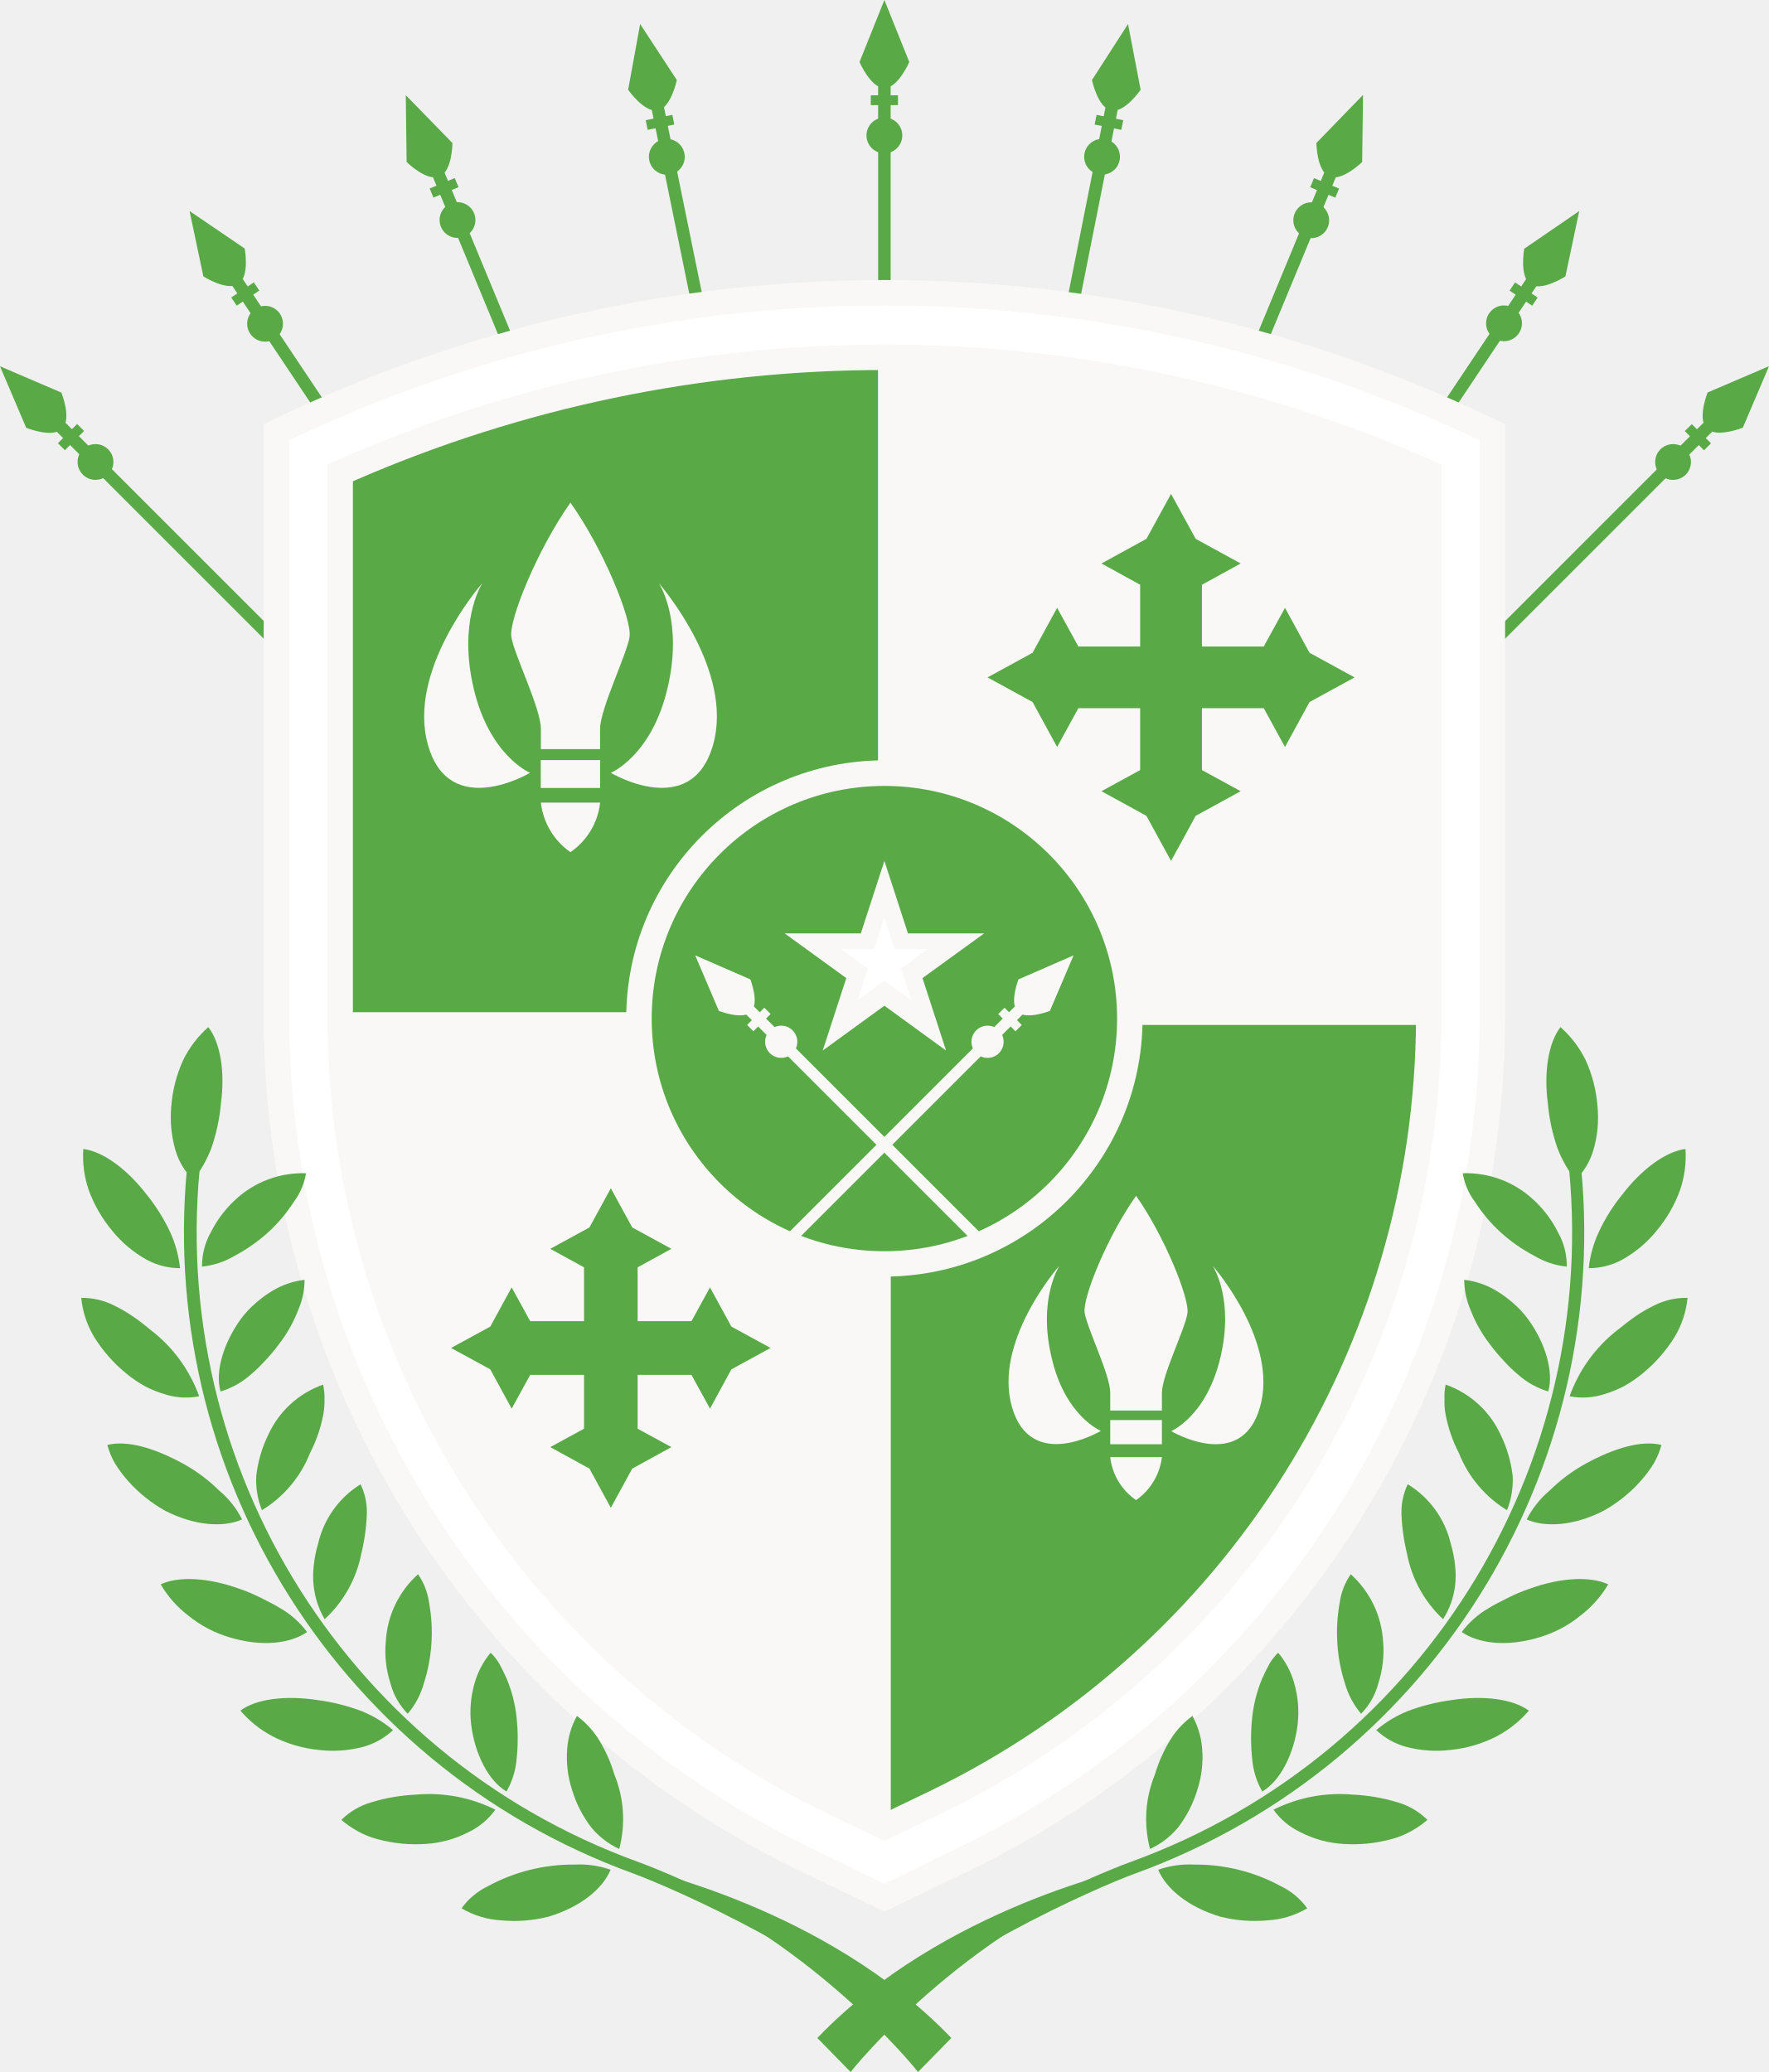
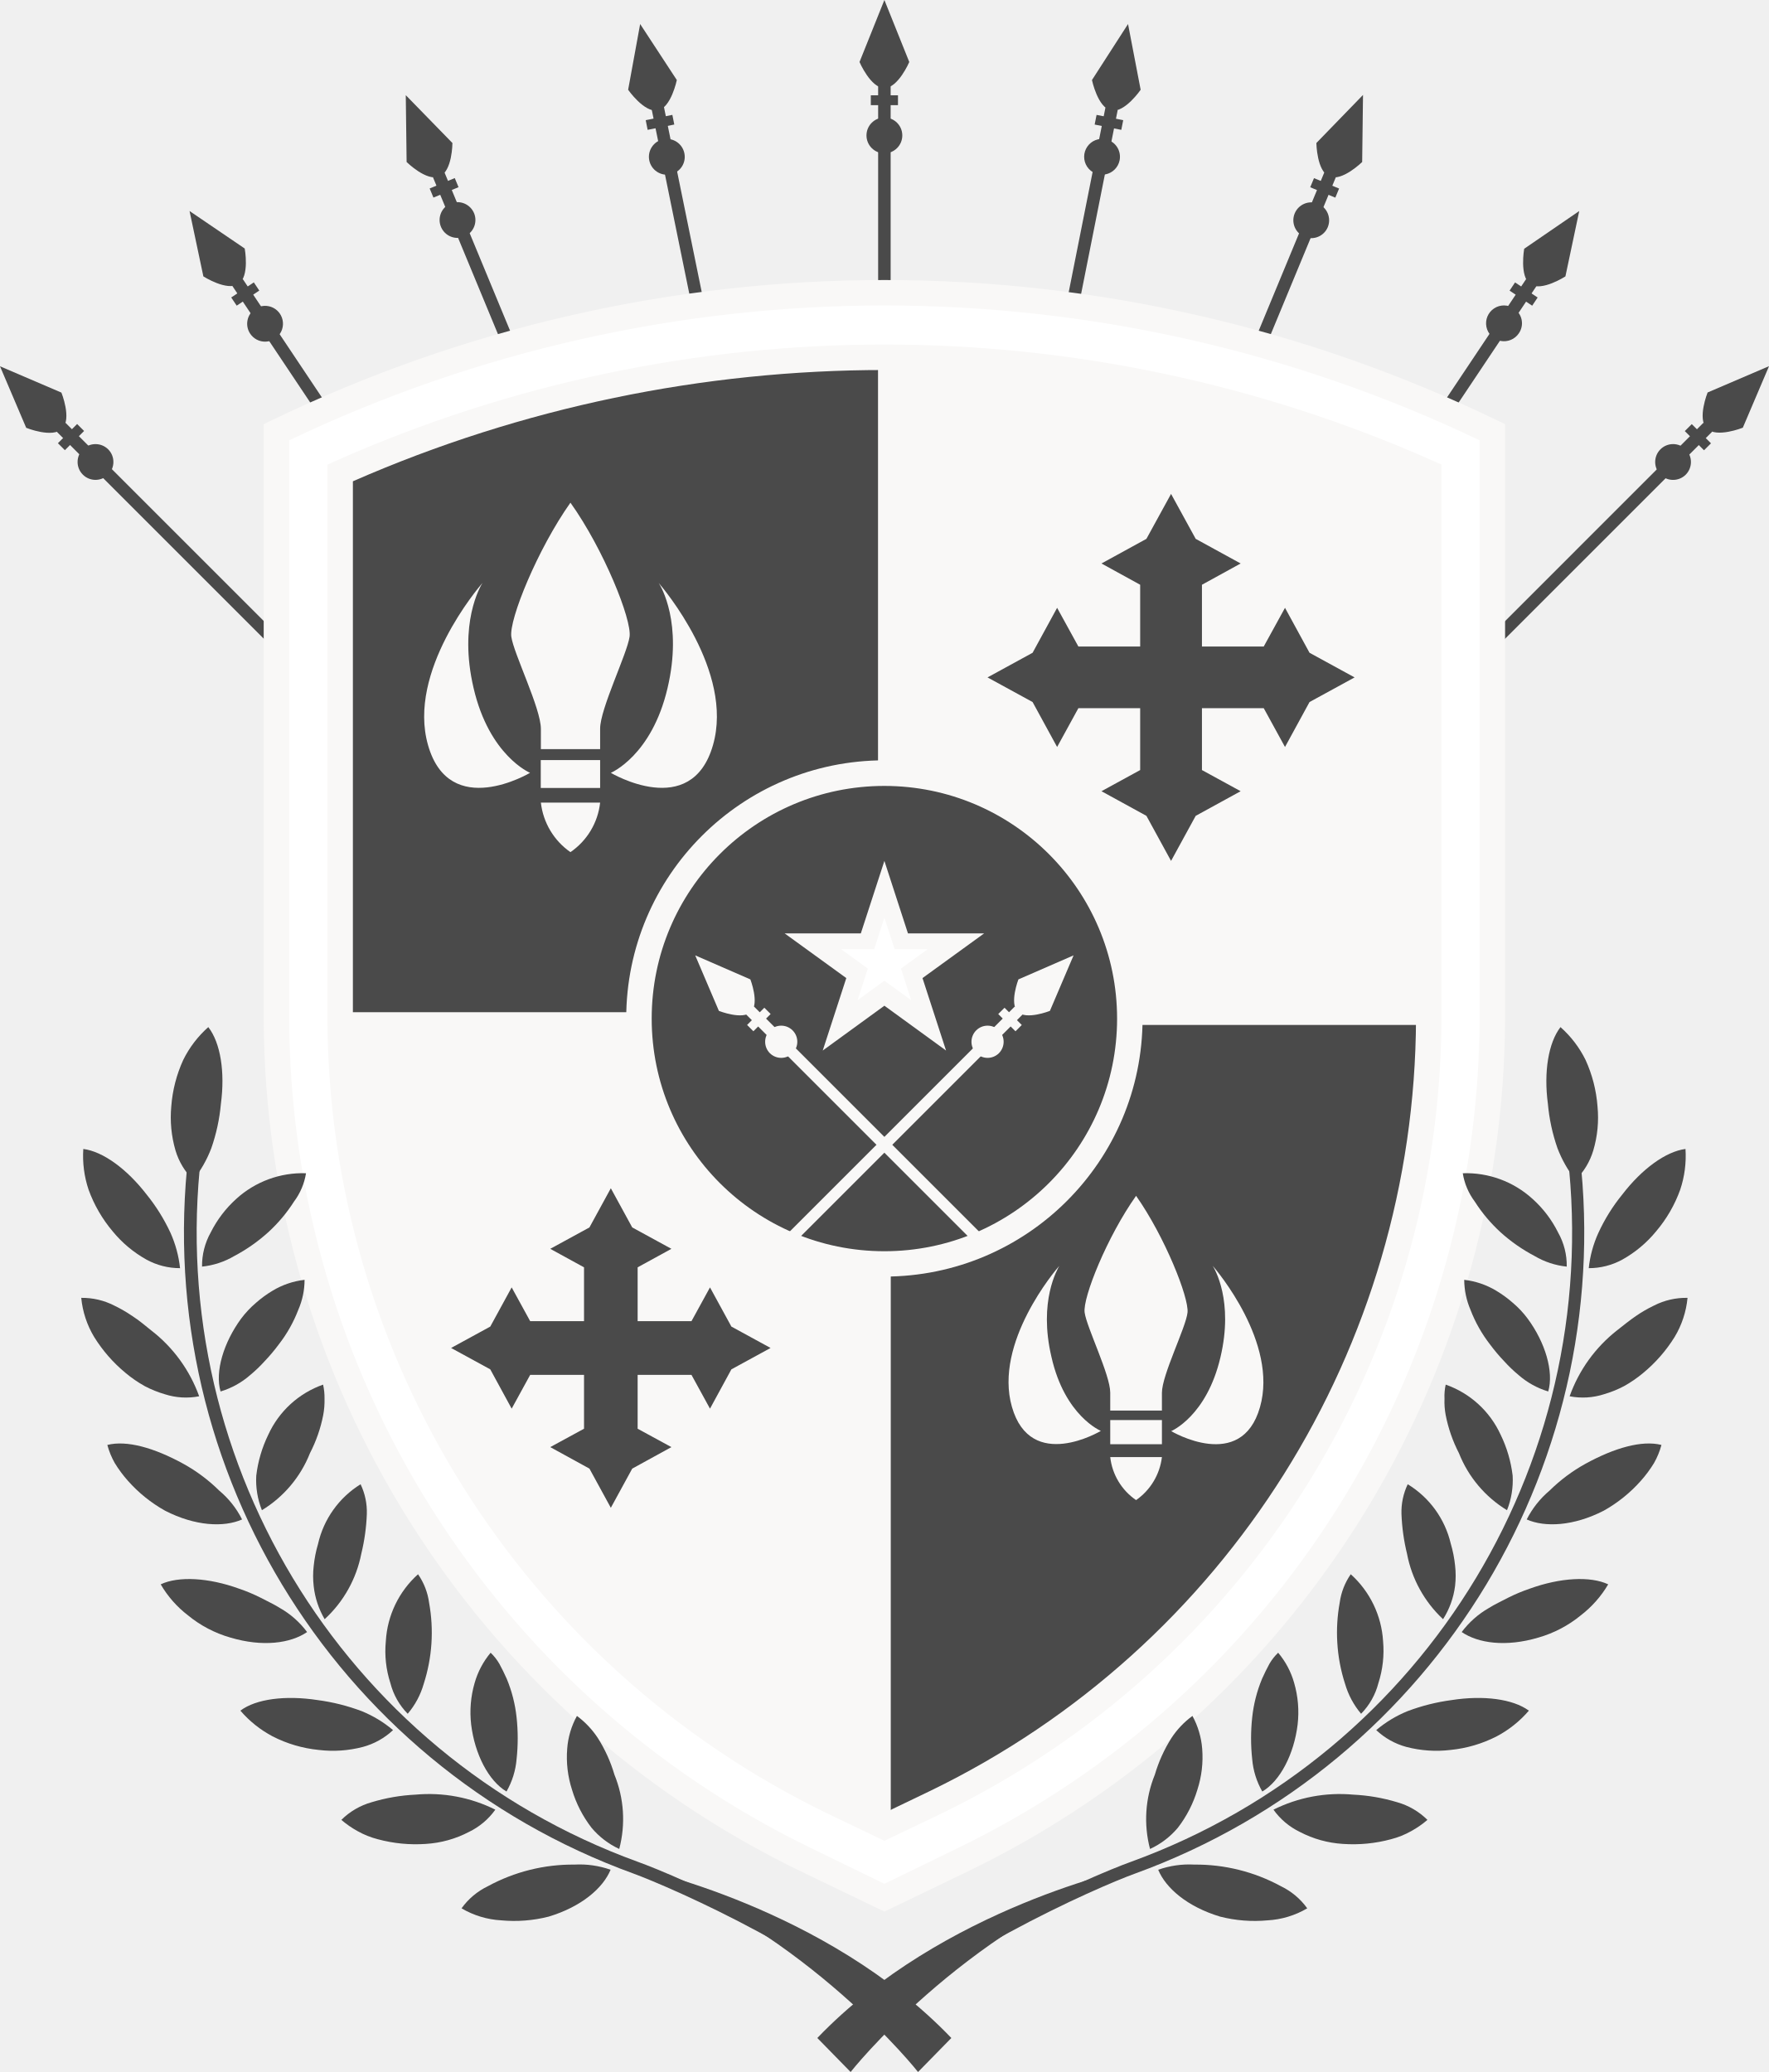
<svg xmlns="http://www.w3.org/2000/svg" viewBox="0 0 147.16 172.42">
  <defs>
-     <style>.cls-1{fill:#59aa46;}.cls-2{fill:#fff;}.cls-3{fill:#f9f8f7;}</style>
+     <style>.cls-1{fill:#4A4A4A;}.cls-2{fill:#fff;}.cls-3{fill:#f9f8f7;}</style>
  </defs>
  <g id="Capa_2" data-name="Capa 2">
    <g id="BACKGROUND">
      <rect class="cls-1" x="73.06" y="7.16" width="1.04" height="30.12" />
      <path class="cls-1" d="M75.07,11.27a1.49,1.49,0,1,1-1.49-1.49A1.49,1.49,0,0,1,75.07,11.27Z" />
      <path class="cls-1" d="M75.65,5.16s-.93,2.17-2.07,2.17-2.07-2.17-2.07-2.17L73.58,0Z" />
      <rect class="cls-1" x="72.45" y="7.93" width="2.26" height="0.82" />
      <rect class="cls-1" x="57.1" y="8.74" width="1.04" height="30.12" transform="matrix(0.98, -0.2, 0.2, 0.98, -3.54, 11.7)" />
      <path class="cls-1" d="M56.94,12.76a1.48,1.48,0,0,1-1.17,1.75,1.49,1.49,0,1,1,1.17-1.75Z" />
      <path class="cls-1" d="M56.31,6.66S55.83,9,54.71,9.19s-2.45-1.72-2.45-1.72l1-5.47Z" />
      <rect class="cls-1" x="53.78" y="9.77" width="2.26" height="0.82" transform="translate(-0.93 10.91) rotate(-11.25)" />
      <rect class="cls-1" x="41.74" y="13.39" width="1.04" height="30.12" transform="translate(-7.67 18.34) rotate(-22.5)" />
      <path class="cls-1" d="M39.45,17.76a1.49,1.49,0,1,1-2-.81A1.5,1.5,0,0,1,39.45,17.76Z" />
      <path class="cls-1" d="M37.64,11.9s0,2.36-1.08,2.79-2.73-1.21-2.73-1.21l-.07-5.56Z" />
      <rect class="cls-1" x="35.82" y="15.22" width="2.26" height="0.82" transform="translate(-3.17 15.33) rotate(-22.5)" />
      <rect class="cls-1" x="27.6" y="20.96" width="1.04" height="30.12" transform="translate(-15.27 21.69) rotate(-33.75)" />
      <path class="cls-1" d="M23.27,26.08a1.49,1.49,0,1,1-2.48,1.65,1.49,1.49,0,0,1,2.48-1.65Z" />
      <path class="cls-1" d="M20.36,20.68s.43,2.32-.52,2.95S16.92,23,16.92,23l-1.15-5.44Z" />
      <rect class="cls-1" x="19.28" y="24.06" width="2.26" height="0.82" transform="translate(-10.16 15.46) rotate(-33.75)" />
      <rect class="cls-1" x="15.2" y="31.13" width="1.04" height="30.12" transform="translate(-28.06 24.64) rotate(-45)" />
      <path class="cls-1" d="M9,37.39a1.49,1.49,0,1,1-2.11,0A1.5,1.5,0,0,1,9,37.39Z" />
      <path class="cls-1" d="M5.11,32.67s.88,2.18.07,3-3-.07-3-.07L0,30.48Z" />
      <rect class="cls-1" x="4.77" y="35.97" width="2.26" height="0.82" transform="translate(-23.99 14.82) rotate(-45)" />
      <rect class="cls-1" x="130.93" y="31.13" width="1.04" height="30.12" transform="translate(71.16 -79.42) rotate(45)" />
      <path class="cls-1" d="M140.25,39.5a1.49,1.49,0,1,1,0-2.11A1.5,1.5,0,0,1,140.25,39.5Z" />
      <path class="cls-1" d="M145,35.59s-2.19.88-3,.07.07-3,.07-3l5.11-2.19Z" />
      <rect class="cls-1" x="140.13" y="35.97" width="2.26" height="0.82" transform="translate(67.1 -89.23) rotate(45)" />
      <rect class="cls-1" x="118.53" y="20.96" width="1.04" height="30.12" transform="translate(40.07 -60.07) rotate(33.75)" />
      <path class="cls-1" d="M126.37,27.73a1.49,1.49,0,1,1-.41-2.06A1.47,1.47,0,0,1,126.37,27.73Z" />
      <path class="cls-1" d="M130.24,23s-2,1.29-2.92.65-.51-2.95-.51-2.95l4.58-3.14Z" />
      <rect class="cls-1" x="125.63" y="24.06" width="2.26" height="0.82" transform="translate(34.96 -66.3) rotate(33.75)" />
      <rect class="cls-1" x="104.38" y="13.39" width="1.04" height="30.12" transform="translate(18.87 -37.97) rotate(22.5)" />
      <path class="cls-1" d="M110.47,18.9a1.49,1.49,0,1,1-.81-1.95A1.5,1.5,0,0,1,110.47,18.9Z" />
      <path class="cls-1" d="M113.33,13.48s-1.68,1.65-2.73,1.21-1.08-2.79-1.08-2.79l3.88-4Z" />
      <rect class="cls-1" x="109.08" y="15.22" width="2.26" height="0.82" transform="translate(14.37 -40.98) rotate(22.5)" />
      <rect class="cls-1" x="89.03" y="8.74" width="1.04" height="30.12" transform="translate(6.36 -17.01) rotate(11.25)" />
      <path class="cls-1" d="M93.15,13.34A1.49,1.49,0,1,1,92,11.59,1.49,1.49,0,0,1,93.15,13.34Z" />
      <path class="cls-1" d="M94.9,7.47s-1.33,1.94-2.45,1.72-1.6-2.53-1.6-2.53l3-4.66Z" />
      <rect class="cls-1" x="91.13" y="9.77" width="2.26" height="0.82" transform="translate(3.76 -17.8) rotate(11.25)" />
      <path class="cls-2" d="M23,36h0V84.76h0a77.63,77.63,0,0,0,44,70l6.62,3.18,6.62-3.18a77.63,77.63,0,0,0,44-69.95h0V36h0A116.59,116.59,0,0,0,23,36Z" />
      <path class="cls-3" d="M73.58,159.07l-7.08-3.41a79.11,79.11,0,0,1-44.56-70.9V35.3l.6-.29a117.11,117.11,0,0,1,102.08,0l.6.29V84.76a79.11,79.11,0,0,1-44.56,70.9ZM24.06,36.64V84.76a77,77,0,0,0,43.36,69l6.16,3,6.16-3a77,77,0,0,0,43.36-69V36.64A114.89,114.89,0,0,0,24.06,36.64Z" />
      <path class="cls-1" d="M69.25,149.93A72.72,72.72,0,0,1,28.3,84.76V39.35a111.37,111.37,0,0,1,90.56,0V84.76a72.72,72.72,0,0,1-40.95,65.17L73.58,152Z" />
      <path class="cls-1" d="M70.45,170.42l-.77-.73c7.25-7.59,21.12-13.58,24.44-14.77a55.73,55.73,0,0,0,36.15-60l1-.14a56.78,56.78,0,0,1-36.84,61.13C91.41,157,77.49,163.06,70.45,170.42Z" />
      <path class="cls-1" d="M108.76,158.8a7.28,7.28,0,0,1-3.3,1,11.61,11.61,0,0,1-3.95-.31c-2.72-.82-4.52-2.37-5.15-3.9a7.76,7.76,0,0,1,3-.43,14.8,14.8,0,0,1,7.21,1.8A5.78,5.78,0,0,1,108.76,158.8Z" />
      <path class="cls-1" d="M99.21,142.79a7.06,7.06,0,0,0-1.75,1.84,12,12,0,0,0-1.38,3.05,9.77,9.77,0,0,0-.4,6.18A6.63,6.63,0,0,0,98,152.09a9.73,9.73,0,0,0,1.62-3.16,8.79,8.79,0,0,0,.4-3.41A6.81,6.81,0,0,0,99.21,142.79Z" />
      <path class="cls-1" d="M118.76,151.44a7.93,7.93,0,0,1-1.34.93,6.94,6.94,0,0,1-1.69.68,12.09,12.09,0,0,1-4,.39,8.92,8.92,0,0,1-3.59-1,5.77,5.77,0,0,1-2.19-1.85,12.34,12.34,0,0,1,6.64-1.25,15.13,15.13,0,0,1,3.65.63A5.82,5.82,0,0,1,118.76,151.44Z" />
      <path class="cls-1" d="M106.34,137.53a4.12,4.12,0,0,0-.73.93c-.21.38-.41.8-.61,1.24a11.55,11.55,0,0,0-.82,3.22,16.09,16.09,0,0,0,0,3.46,6.51,6.51,0,0,0,.84,2.7c1.49-.88,2.64-3.11,2.94-5.57a8.77,8.77,0,0,0-.29-3.47A6.69,6.69,0,0,0,106.34,137.53Z" />
      <path class="cls-1" d="M127.2,142.35a9.19,9.19,0,0,1-2.68,2.14,10.74,10.74,0,0,1-3.84,1.13,9.83,9.83,0,0,1-3.67-.25,5.92,5.92,0,0,1-2.51-1.4,9.67,9.67,0,0,1,2.61-1.58,16.55,16.55,0,0,1,3.67-.92C123.41,141.06,125.86,141.37,127.2,142.35Z" />
      <path class="cls-1" d="M112.38,131a5.42,5.42,0,0,0-.92,2.37,13.86,13.86,0,0,0-.2,3.31,13.72,13.72,0,0,0,.65,3.45,6.78,6.78,0,0,0,1.33,2.48,5.63,5.63,0,0,0,1.44-2.55,8.79,8.79,0,0,0,.39-3.49A8.15,8.15,0,0,0,112.38,131Z" />
      <path class="cls-1" d="M133.8,131.84a9.06,9.06,0,0,1-2.28,2.58,9.82,9.82,0,0,1-3.53,1.85c-2.69.8-5,.48-6.38-.46a7.44,7.44,0,0,1,2.26-2c.49-.31,1.06-.57,1.61-.86a13.94,13.94,0,0,1,1.79-.75C129.81,131.28,132.31,131.14,133.8,131.84Z" />
      <path class="cls-1" d="M117.12,123.51a5.36,5.36,0,0,0-.52,2.48,16.52,16.52,0,0,0,.46,3.3,10,10,0,0,0,3,5.45,6.72,6.72,0,0,0,1-2.77,7.34,7.34,0,0,0,0-1.7,9.93,9.93,0,0,0-.36-1.82A7.9,7.9,0,0,0,117.12,123.51Z" />
      <path class="cls-1" d="M138.23,120.24a6.42,6.42,0,0,1-.62,1.51,10.32,10.32,0,0,1-1.09,1.47,11.87,11.87,0,0,1-3.09,2.49c-2.51,1.29-4.9,1.4-6.41.73a7.65,7.65,0,0,1,1.9-2.4,13.64,13.64,0,0,1,3-2.24C134.33,120.48,136.61,119.83,138.23,120.24Z" />
      <path class="cls-1" d="M120.28,115.22a4.48,4.48,0,0,0-.1,1.18,5.9,5.9,0,0,0,.1,1.36,11.83,11.83,0,0,0,1.1,3.16,9.75,9.75,0,0,0,4,4.75,6.74,6.74,0,0,0,.47-2.87,10.61,10.61,0,0,0-1-3.41A7.9,7.9,0,0,0,120.28,115.22Z" />
      <path class="cls-1" d="M140.4,108a7.73,7.73,0,0,1-1.07,3.25,12.26,12.26,0,0,1-2.62,3,10.18,10.18,0,0,1-1.6,1.1,9,9,0,0,1-1.66.67,5.72,5.72,0,0,1-2.86.17,12.16,12.16,0,0,1,3.95-5.49c.54-.43,1.05-.83,1.55-1.18a11.41,11.41,0,0,1,1.52-.88A5.85,5.85,0,0,1,140.4,108Z" />
      <path class="cls-1" d="M121.82,106.5a6.46,6.46,0,0,0,.52,2.49,11.26,11.26,0,0,0,1.63,2.89,14.77,14.77,0,0,0,1.18,1.4,11.54,11.54,0,0,0,1.19,1.14,6.67,6.67,0,0,0,2.47,1.37c.48-1.65-.25-4.08-1.71-6.06a7.76,7.76,0,0,0-1.24-1.32,9.25,9.25,0,0,0-1.37-1A6.61,6.61,0,0,0,121.82,106.5Z" />
      <path class="cls-1" d="M140.23,95.61a8.85,8.85,0,0,1-.44,3.39,11.19,11.19,0,0,1-2,3.46,9.84,9.84,0,0,1-2.82,2.36,5.8,5.8,0,0,1-2.79.71,9.5,9.5,0,0,1,.8-2.93,14.86,14.86,0,0,1,2-3.21C136.6,97.28,138.59,95.82,140.23,95.61Z" />
      <path class="cls-1" d="M129.83,85.47a8.94,8.94,0,0,1,2.08,2.72,11.32,11.32,0,0,1,1,3.88,9.63,9.63,0,0,1-.35,3.66,5.74,5.74,0,0,1-1.48,2.46,10,10,0,0,1-1.5-2.64,15.36,15.36,0,0,1-.8-3.71C128.43,89.21,128.82,86.78,129.83,85.47Z" />
      <path class="cls-1" d="M121.7,97.63a5.33,5.33,0,0,0,1,2.36,12.76,12.76,0,0,0,2.12,2.53,13.71,13.71,0,0,0,2.86,2,6.55,6.55,0,0,0,2.67.88,5.57,5.57,0,0,0-.72-2.84,9.31,9.31,0,0,0-2.12-2.79A8.21,8.21,0,0,0,121.7,97.63Z" />
      <path class="cls-1" d="M68,169.59l2.77,2.83s9.11-11.58,23.52-17C94.3,155.41,78.46,158.68,68,169.59Z" />
      <path class="cls-1" d="M76.71,170.42c-7-7.36-21-13.41-24-14.51A56.78,56.78,0,0,1,15.84,94.78l1.05.14a55.73,55.73,0,0,0,36.15,60c3.32,1.19,17.19,7.18,24.44,14.77Z" />
      <path class="cls-1" d="M38.4,158.8a7.28,7.28,0,0,0,3.3,1,11.61,11.61,0,0,0,3.95-.31c2.72-.82,4.52-2.37,5.15-3.9a7.76,7.76,0,0,0-3-.43,14.8,14.8,0,0,0-7.21,1.8A5.78,5.78,0,0,0,38.4,158.8Z" />
      <path class="cls-1" d="M48,142.79a7.21,7.21,0,0,1,1.74,1.84,12,12,0,0,1,1.38,3.05,9.77,9.77,0,0,1,.4,6.18,6.63,6.63,0,0,1-2.31-1.77,9.73,9.73,0,0,1-1.62-3.16,8.79,8.79,0,0,1-.4-3.41A6.65,6.65,0,0,1,48,142.79Z" />
      <path class="cls-1" d="M28.4,151.44a7.93,7.93,0,0,0,1.34.93,6.94,6.94,0,0,0,1.69.68,12.09,12.09,0,0,0,4,.39,8.92,8.92,0,0,0,3.59-1,5.77,5.77,0,0,0,2.19-1.85,12.34,12.34,0,0,0-6.64-1.25,15.13,15.13,0,0,0-3.65.63A5.82,5.82,0,0,0,28.4,151.44Z" />
      <path class="cls-1" d="M40.82,137.53a4.12,4.12,0,0,1,.73.93c.21.38.41.8.61,1.24a11.55,11.55,0,0,1,.82,3.22,16.09,16.09,0,0,1,0,3.46,6.51,6.51,0,0,1-.84,2.7c-1.49-.88-2.64-3.11-2.94-5.57a8.77,8.77,0,0,1,.29-3.47A6.83,6.83,0,0,1,40.82,137.53Z" />
      <path class="cls-1" d="M20,142.35a9.19,9.19,0,0,0,2.68,2.14,10.74,10.74,0,0,0,3.84,1.13,9.83,9.83,0,0,0,3.67-.25,5.92,5.92,0,0,0,2.51-1.4,9.67,9.67,0,0,0-2.61-1.58,16.55,16.55,0,0,0-3.67-.92C23.75,141.06,21.3,141.37,20,142.35Z" />
      <path class="cls-1" d="M34.78,131a5.42,5.42,0,0,1,.92,2.37,13.88,13.88,0,0,1-.45,6.76,6.64,6.64,0,0,1-1.33,2.48,5.63,5.63,0,0,1-1.44-2.55,8.62,8.62,0,0,1-.38-3.49A8.1,8.1,0,0,1,34.78,131Z" />
      <path class="cls-1" d="M13.37,131.84a8.86,8.86,0,0,0,2.27,2.58,9.82,9.82,0,0,0,3.53,1.85c2.69.8,5,.48,6.38-.46a7.32,7.32,0,0,0-2.26-2c-.49-.31-1.06-.57-1.61-.86a13.94,13.94,0,0,0-1.79-.75C17.35,131.28,14.85,131.14,13.37,131.84Z" />
      <path class="cls-1" d="M30,123.51a5.36,5.36,0,0,1,.52,2.48,16.52,16.52,0,0,1-.46,3.3,10,10,0,0,1-3.05,5.45A6.87,6.87,0,0,1,26.1,132a7.34,7.34,0,0,1,0-1.7,9.93,9.93,0,0,1,.36-1.82A7.9,7.9,0,0,1,30,123.51Z" />
      <path class="cls-1" d="M8.93,120.24a6.42,6.42,0,0,0,.62,1.51,10.32,10.32,0,0,0,1.09,1.47,11.87,11.87,0,0,0,3.09,2.49c2.51,1.29,4.9,1.4,6.41.73a7.5,7.5,0,0,0-1.9-2.4,13.64,13.64,0,0,0-3-2.24C12.83,120.48,10.55,119.83,8.93,120.24Z" />
      <path class="cls-1" d="M26.88,115.22A4.93,4.93,0,0,1,27,116.4a6.55,6.55,0,0,1-.11,1.36,11.83,11.83,0,0,1-1.1,3.16,9.75,9.75,0,0,1-4,4.75,6.74,6.74,0,0,1-.47-2.87,10.61,10.61,0,0,1,1-3.41A7.9,7.9,0,0,1,26.88,115.22Z" />
      <path class="cls-1" d="M6.76,108a7.73,7.73,0,0,0,1.07,3.25,12.26,12.26,0,0,0,2.62,3,10.18,10.18,0,0,0,1.6,1.1,9,9,0,0,0,1.66.67,5.72,5.72,0,0,0,2.86.17,12.09,12.09,0,0,0-4-5.49c-.54-.43-1-.83-1.55-1.18a11.41,11.41,0,0,0-1.52-.88A5.85,5.85,0,0,0,6.76,108Z" />
      <path class="cls-1" d="M25.34,106.5a6.28,6.28,0,0,1-.52,2.49,11.26,11.26,0,0,1-1.63,2.89,14.77,14.77,0,0,1-1.18,1.4,11.54,11.54,0,0,1-1.19,1.14,6.6,6.6,0,0,1-2.47,1.37c-.48-1.65.26-4.08,1.71-6.06a8.18,8.18,0,0,1,1.24-1.32,9.25,9.25,0,0,1,1.37-1A6.61,6.61,0,0,1,25.34,106.5Z" />
      <path class="cls-1" d="M6.93,95.61A8.85,8.85,0,0,0,7.37,99a11.4,11.4,0,0,0,2,3.46,9.84,9.84,0,0,0,2.82,2.36,5.8,5.8,0,0,0,2.79.71,9.75,9.75,0,0,0-.79-2.93,15.32,15.32,0,0,0-2-3.21C10.56,97.28,8.57,95.82,6.93,95.61Z" />
      <path class="cls-1" d="M17.33,85.47a8.94,8.94,0,0,0-2.08,2.72,11.32,11.32,0,0,0-1,3.88,9.84,9.84,0,0,0,.35,3.66,5.74,5.74,0,0,0,1.48,2.46,10,10,0,0,0,1.5-2.64,15.36,15.36,0,0,0,.8-3.71C18.73,89.21,18.35,86.78,17.33,85.47Z" />
      <path class="cls-1" d="M25.46,97.63a5.33,5.33,0,0,1-1,2.36,12.76,12.76,0,0,1-2.12,2.53,13.92,13.92,0,0,1-2.85,2,6.63,6.63,0,0,1-2.68.88,5.67,5.67,0,0,1,.72-2.84,9.48,9.48,0,0,1,2.12-2.79A8.21,8.21,0,0,1,25.46,97.63Z" />
      <path class="cls-1" d="M79.15,169.59l-2.77,2.83s-9.11-11.58-23.52-17C52.86,155.41,68.7,158.68,79.15,169.59Z" />
      <g id="_Grupo_" data-name="&lt;Grupo&gt;">
        <path class="cls-3" d="M73.58,84.76V152l-4.32-2.08a72.73,72.73,0,0,1-41-65.17Z" />
        <path class="cls-3" d="M118.87,39.35V84.76H73.58v-55A112.26,112.26,0,0,1,118.87,39.35Z" />
        <rect class="cls-3" x="73.05" y="29.73" width="1.06" height="122.28" />
        <rect class="cls-3" x="28.3" y="84.23" width="90.57" height="1.06" />
        <path class="cls-3" d="M73.58,153.18l-4.78-2.29A73.8,73.8,0,0,1,27.24,84.76V38.67l.63-.29a112.47,112.47,0,0,1,91.43,0l.63.28v46.1a73.82,73.82,0,0,1-41.56,66.13ZM29.36,40.05V84.76A71.65,71.65,0,0,0,69.72,149l3.86,1.86L77.45,149a71.65,71.65,0,0,0,40.36-64.21V40.05a110.24,110.24,0,0,0-88.45,0Z" />
      </g>
      <circle class="cls-1" cx="73.58" cy="84.76" r="20.41" />
      <path class="cls-3" d="M73.58,106.23A21.48,21.48,0,1,1,95.06,84.76,21.49,21.49,0,0,1,73.58,106.23Zm0-40.83A19.36,19.36,0,1,0,92.94,84.76,19.37,19.37,0,0,0,73.58,65.4Z" />
      <rect class="cls-3" x="74.73" y="80.12" width="0.93" height="27.08" transform="translate(88.24 -25.74) rotate(45)" />
      <path class="cls-3" d="M83.11,87.64a1.34,1.34,0,1,1,0-1.9A1.35,1.35,0,0,1,83.11,87.64Z" />
      <path class="cls-3" d="M87.35,84.12s-2,.79-2.69.07.07-2.69.07-2.69l4.59-2Z" />
      <rect class="cls-3" x="83.01" y="84.46" width="2.03" height="0.74" transform="translate(84.6 -34.56) rotate(45)" />
      <rect class="cls-3" x="71.5" y="80.12" width="0.93" height="27.08" transform="translate(189.08 108.99) rotate(135)" />
      <path class="cls-3" d="M64.05,87.64a1.34,1.34,0,1,0,0-1.9A1.35,1.35,0,0,0,64.05,87.64Z" />
      <path class="cls-3" d="M59.81,84.12s2,.79,2.69.07-.07-2.69-.07-2.69l-4.59-2Z" />
      <rect class="cls-3" x="62.13" y="84.46" width="2.03" height="0.74" transform="translate(167.77 100.17) rotate(135)" />
      <polygon class="cls-3" points="73.58 71.64 75.54 77.67 81.88 77.67 76.75 81.39 78.71 87.42 73.58 83.69 68.45 87.42 70.41 81.39 65.28 77.67 71.62 77.67 73.58 71.64" />
      <polygon class="cls-2" points="73.58 76.36 74.43 78.98 77.19 78.98 74.96 80.6 75.81 83.23 73.58 81.61 71.35 83.23 72.2 80.6 69.97 78.98 72.73 78.98 73.58 76.36" />
      <g id="_Grupo_2" data-name="&lt;Grupo&gt;">
        <path class="cls-3" d="M40.14,48.51c-.18.29-2,3.35-.74,8.74,1.31,5.65,4.7,7.06,4.7,7.06s-6.7,4-8.49-2.31C33.86,55.87,39.81,48.89,40.14,48.51Z" />
        <path class="cls-3" d="M54.8,48.51c.33.38,6.28,7.36,4.52,13.49-1.8,6.31-8.5,2.31-8.5,2.31s3.4-1.41,4.72-7.06C56.81,51.86,55,48.8,54.8,48.51Z" />
        <path class="cls-3" d="M47.46,66.79h2.47a5.76,5.76,0,0,1-2.47,4.12A5.81,5.81,0,0,1,45,66.79Z" />
        <polygon class="cls-3" points="47.46 63.25 49.93 63.25 49.93 65.57 47.46 65.57 44.99 65.57 44.99 63.25 47.46 63.25" />
        <path class="cls-3" d="M47.46,41.83c2.76,3.87,5.12,9.73,4.92,11.15s-2.45,6-2.45,7.65v1.71H45V60.65c0-1.71-2.26-6.25-2.46-7.67S44.72,45.7,47.46,41.83Z" />
      </g>
      <polygon class="cls-1" points="108.95 54.32 106.91 50.58 105.14 53.8 100 53.8 100 48.66 103.22 46.89 99.48 44.84 97.43 41.1 95.38 44.84 91.64 46.89 94.86 48.66 94.86 53.8 89.72 53.8 87.95 50.58 85.91 54.32 82.16 56.37 85.91 58.42 87.95 62.16 89.72 58.93 94.86 58.93 94.86 64.08 91.64 65.84 95.38 67.89 97.43 71.64 99.48 67.89 103.22 65.84 100 64.08 100 58.93 105.14 58.93 106.91 62.16 108.95 58.42 112.7 56.37 108.95 54.32" />
      <g id="_Grupo_3" data-name="&lt;Grupo&gt;">
        <path class="cls-3" d="M100.9,105.34c.15.25,1.75,2.91.64,7.6-1.15,4.92-4.1,6.15-4.1,6.15s5.84,3.48,7.39-2C106.36,111.74,101.18,105.66,100.9,105.34Z" />
        <path class="cls-3" d="M88.13,105.34c-.29.32-5.47,6.4-3.94,11.73,1.57,5.5,7.4,2,7.4,2s-3-1.23-4.11-6.15C86.38,108.25,88,105.59,88.13,105.34Z" />
        <path class="cls-3" d="M94.52,121.25H92.37a5,5,0,0,0,2.15,3.58,5.1,5.1,0,0,0,2.15-3.58Z" />
        <polygon class="cls-3" points="94.52 118.17 92.37 118.17 92.37 120.18 94.52 120.18 96.67 120.18 96.67 118.17 94.52 118.17" />
        <path class="cls-3" d="M94.52,99.51c-2.4,3.38-4.45,8.47-4.28,9.71s2.13,5.19,2.13,6.67v1.49h4.3V115.9c0-1.49,2-5.44,2.13-6.68S96.9,102.89,94.52,99.51Z" />
      </g>
      <polygon class="cls-1" points="40.79 110.39 42.57 107.13 44.11 109.94 48.59 109.94 48.59 105.46 45.78 103.92 49.04 102.14 50.82 98.88 52.6 102.14 55.86 103.92 53.05 105.46 53.05 109.94 57.53 109.94 59.07 107.13 60.85 110.39 64.11 112.17 60.85 113.95 59.07 117.22 57.53 114.41 53.05 114.41 53.05 118.89 55.86 120.42 52.6 122.21 50.82 125.47 49.04 122.21 45.78 120.42 48.59 118.89 48.59 114.41 44.11 114.41 42.57 117.22 40.79 113.95 37.53 112.17 40.79 110.39" />
    </g>
  </g>
</svg>
